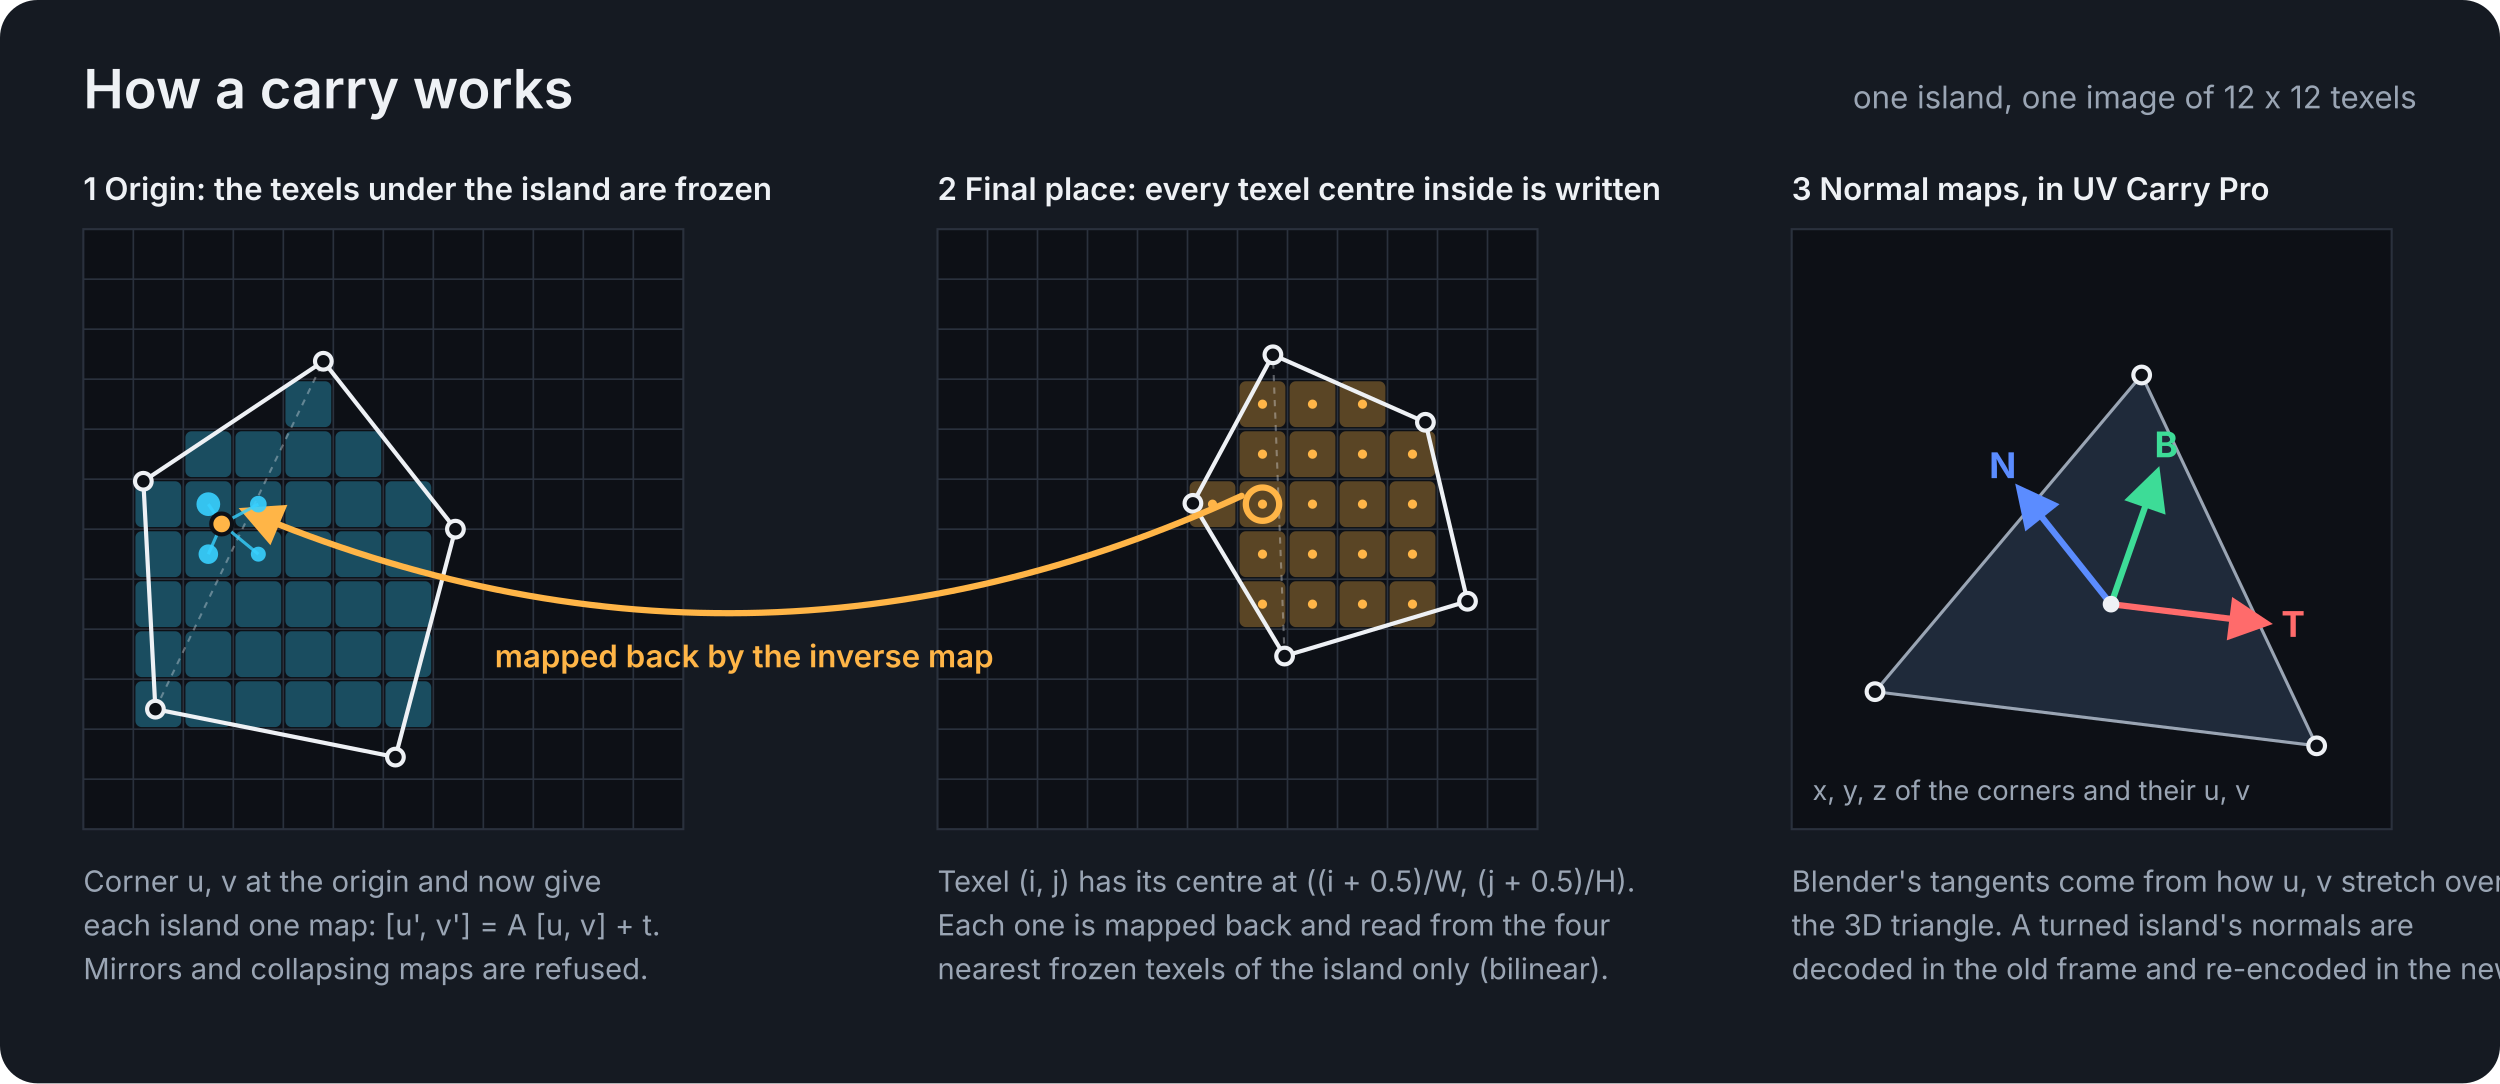
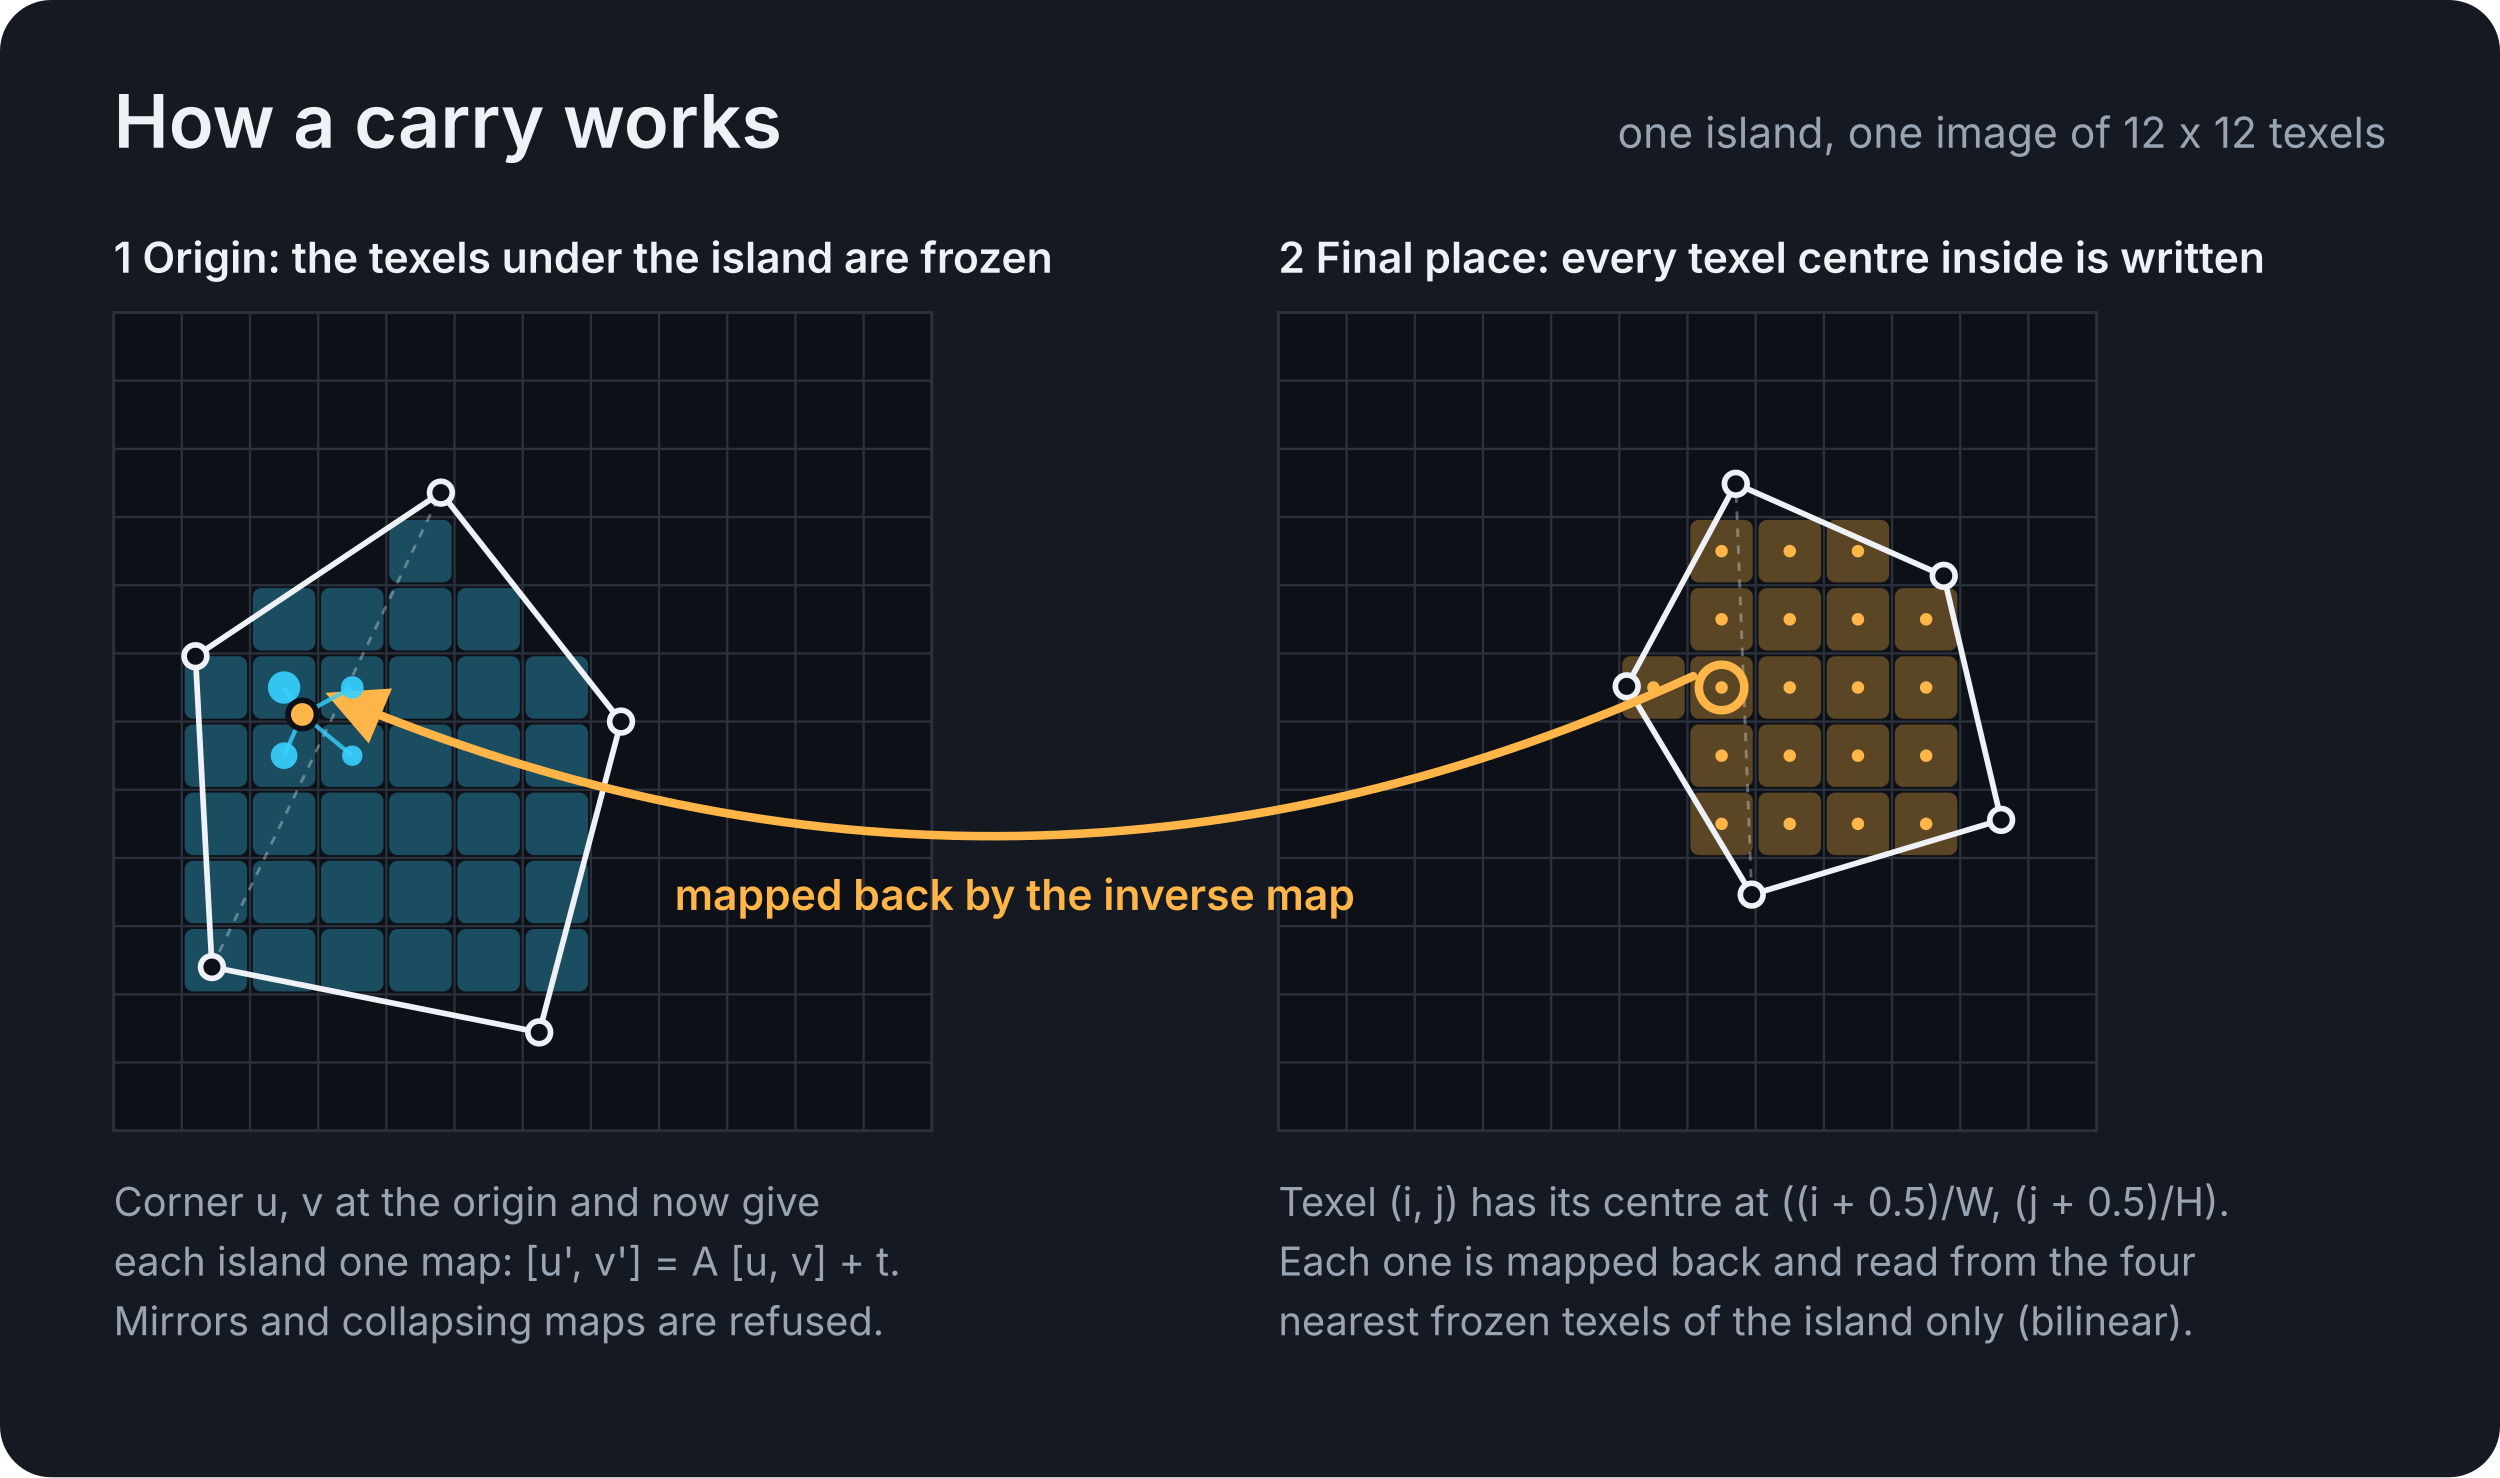
- <svg xmlns="http://www.w3.org/2000/svg" viewBox="0 0 1200 520" width="1200" height="520">
+ <svg xmlns="http://www.w3.org/2000/svg" viewBox="0 0 880 520" width="880" height="520">
  <defs>
    <marker id="tip-ffb547" viewBox="0 0 10 10" refX="8" refY="5" markerWidth="7" markerHeight="7" orient="auto-start-reverse">
      <path d="M0,0 L10,5 L0,10 z" fill="#ffb547" />
    </marker>
    <marker id="tip-38d0ff" viewBox="0 0 10 10" refX="8" refY="5" markerWidth="7" markerHeight="7" orient="auto-start-reverse">
      <path d="M0,0 L10,5 L0,10 z" fill="#38d0ff" />
    </marker>
    <marker id="tip-3ddc97" viewBox="0 0 10 10" refX="8" refY="5" markerWidth="7" markerHeight="7" orient="auto-start-reverse">
      <path d="M0,0 L10,5 L0,10 z" fill="#3ddc97" />
    </marker>
    <marker id="tip-ff6b6b" viewBox="0 0 10 10" refX="8" refY="5" markerWidth="7" markerHeight="7" orient="auto-start-reverse">
      <path d="M0,0 L10,5 L0,10 z" fill="#ff6b6b" />
    </marker>
    <marker id="tip-5b8cff" viewBox="0 0 10 10" refX="8" refY="5" markerWidth="7" markerHeight="7" orient="auto-start-reverse">
      <path d="M0,0 L10,5 L0,10 z" fill="#5b8cff" />
    </marker>
    <marker id="tip-eef1f5" viewBox="0 0 10 10" refX="8" refY="5" markerWidth="7" markerHeight="7" orient="auto-start-reverse">
      <path d="M0,0 L10,5 L0,10 z" fill="#eef1f5" />
    </marker>
  </defs>
-   <rect x="0" y="0" width="1200" height="520" rx="18" fill="#151a22" />
+   <rect x="0" y="0" width="880" height="520" rx="18" fill="#151a22" />
  <text x="40.0" y="52.0" font-family="Segoe UI, Inter, Helvetica Neue, Arial, sans-serif" font-size="26" fill="#eef1f5" text-anchor="start" font-weight="600">How a carry works</text>
-   <text x="1160.0" y="52.0" font-family="Segoe UI, Inter, Helvetica Neue, Arial, sans-serif" font-size="15" fill="#9aa5b4" text-anchor="end" font-weight="400">one island, one image of 12 x 12 texels</text>
+   <text x="840.0" y="52.0" font-family="Segoe UI, Inter, Helvetica Neue, Arial, sans-serif" font-size="15" fill="#9aa5b4" text-anchor="end" font-weight="400">one island, one image of 12 x 12 texels</text>
  <rect x="40" y="110" width="288" height="288" fill="#0d1016" stroke="#2a313d" stroke-width="1" />
  <rect x="65" y="327" width="22" height="22" rx="3" fill="#38d0ff" fill-opacity="0.32" />
  <rect x="89" y="327" width="22" height="22" rx="3" fill="#38d0ff" fill-opacity="0.32" />
  <rect x="113" y="327" width="22" height="22" rx="3" fill="#38d0ff" fill-opacity="0.32" />
  <rect x="137" y="327" width="22" height="22" rx="3" fill="#38d0ff" fill-opacity="0.32" />
  <rect x="161" y="327" width="22" height="22" rx="3" fill="#38d0ff" fill-opacity="0.32" />
  <rect x="185" y="327" width="22" height="22" rx="3" fill="#38d0ff" fill-opacity="0.32" />
  <rect x="65" y="303" width="22" height="22" rx="3" fill="#38d0ff" fill-opacity="0.32" />
  <rect x="89" y="303" width="22" height="22" rx="3" fill="#38d0ff" fill-opacity="0.32" />
  <rect x="113" y="303" width="22" height="22" rx="3" fill="#38d0ff" fill-opacity="0.32" />
  <rect x="137" y="303" width="22" height="22" rx="3" fill="#38d0ff" fill-opacity="0.32" />
  <rect x="161" y="303" width="22" height="22" rx="3" fill="#38d0ff" fill-opacity="0.32" />
  <rect x="185" y="303" width="22" height="22" rx="3" fill="#38d0ff" fill-opacity="0.32" />
  <rect x="65" y="279" width="22" height="22" rx="3" fill="#38d0ff" fill-opacity="0.32" />
  <rect x="89" y="279" width="22" height="22" rx="3" fill="#38d0ff" fill-opacity="0.32" />
  <rect x="113" y="279" width="22" height="22" rx="3" fill="#38d0ff" fill-opacity="0.32" />
  <rect x="137" y="279" width="22" height="22" rx="3" fill="#38d0ff" fill-opacity="0.32" />
  <rect x="161" y="279" width="22" height="22" rx="3" fill="#38d0ff" fill-opacity="0.32" />
  <rect x="185" y="279" width="22" height="22" rx="3" fill="#38d0ff" fill-opacity="0.32" />
  <rect x="65" y="255" width="22" height="22" rx="3" fill="#38d0ff" fill-opacity="0.32" />
  <rect x="89" y="255" width="22" height="22" rx="3" fill="#38d0ff" fill-opacity="0.32" />
  <rect x="113" y="255" width="22" height="22" rx="3" fill="#38d0ff" fill-opacity="0.32" />
  <rect x="137" y="255" width="22" height="22" rx="3" fill="#38d0ff" fill-opacity="0.32" />
  <rect x="161" y="255" width="22" height="22" rx="3" fill="#38d0ff" fill-opacity="0.32" />
  <rect x="185" y="255" width="22" height="22" rx="3" fill="#38d0ff" fill-opacity="0.32" />
  <rect x="65" y="231" width="22" height="22" rx="3" fill="#38d0ff" fill-opacity="0.32" />
  <rect x="89" y="231" width="22" height="22" rx="3" fill="#38d0ff" fill-opacity="0.32" />
  <rect x="113" y="231" width="22" height="22" rx="3" fill="#38d0ff" fill-opacity="0.32" />
  <rect x="137" y="231" width="22" height="22" rx="3" fill="#38d0ff" fill-opacity="0.32" />
  <rect x="161" y="231" width="22" height="22" rx="3" fill="#38d0ff" fill-opacity="0.32" />
  <rect x="185" y="231" width="22" height="22" rx="3" fill="#38d0ff" fill-opacity="0.32" />
  <rect x="89" y="207" width="22" height="22" rx="3" fill="#38d0ff" fill-opacity="0.32" />
  <rect x="113" y="207" width="22" height="22" rx="3" fill="#38d0ff" fill-opacity="0.32" />
  <rect x="137" y="207" width="22" height="22" rx="3" fill="#38d0ff" fill-opacity="0.32" />
  <rect x="161" y="207" width="22" height="22" rx="3" fill="#38d0ff" fill-opacity="0.32" />
  <rect x="137" y="183" width="22" height="22" rx="3" fill="#38d0ff" fill-opacity="0.32" />
  <line x1="64" y1="110" x2="64" y2="398" stroke="#2a313d" stroke-width="0.8" />
  <line x1="40" y1="134" x2="328" y2="134" stroke="#2a313d" stroke-width="0.8" />
  <line x1="88" y1="110" x2="88" y2="398" stroke="#2a313d" stroke-width="0.8" />
  <line x1="40" y1="158" x2="328" y2="158" stroke="#2a313d" stroke-width="0.8" />
  <line x1="112" y1="110" x2="112" y2="398" stroke="#2a313d" stroke-width="0.8" />
  <line x1="40" y1="182" x2="328" y2="182" stroke="#2a313d" stroke-width="0.8" />
  <line x1="136" y1="110" x2="136" y2="398" stroke="#2a313d" stroke-width="0.8" />
  <line x1="40" y1="206" x2="328" y2="206" stroke="#2a313d" stroke-width="0.8" />
  <line x1="160" y1="110" x2="160" y2="398" stroke="#2a313d" stroke-width="0.8" />
  <line x1="40" y1="230" x2="328" y2="230" stroke="#2a313d" stroke-width="0.8" />
  <line x1="184" y1="110" x2="184" y2="398" stroke="#2a313d" stroke-width="0.8" />
  <line x1="40" y1="254" x2="328" y2="254" stroke="#2a313d" stroke-width="0.8" />
  <line x1="208" y1="110" x2="208" y2="398" stroke="#2a313d" stroke-width="0.8" />
  <line x1="40" y1="278" x2="328" y2="278" stroke="#2a313d" stroke-width="0.8" />
  <line x1="232" y1="110" x2="232" y2="398" stroke="#2a313d" stroke-width="0.8" />
  <line x1="40" y1="302" x2="328" y2="302" stroke="#2a313d" stroke-width="0.8" />
  <line x1="256" y1="110" x2="256" y2="398" stroke="#2a313d" stroke-width="0.8" />
  <line x1="40" y1="326" x2="328" y2="326" stroke="#2a313d" stroke-width="0.8" />
  <line x1="280" y1="110" x2="280" y2="398" stroke="#2a313d" stroke-width="0.8" />
  <line x1="40" y1="350" x2="328" y2="350" stroke="#2a313d" stroke-width="0.8" />
  <line x1="304" y1="110" x2="304" y2="398" stroke="#2a313d" stroke-width="0.8" />
  <line x1="40" y1="374" x2="328" y2="374" stroke="#2a313d" stroke-width="0.8" />
  <line x1="74.6" y1="340.4" x2="155.2" y2="173.4" stroke="#eef1f5" stroke-opacity="0.35" stroke-width="1" stroke-dasharray="3 3" />
  <line x1="74.6" y1="340.4" x2="68.8" y2="231.0" stroke="#eef1f5" stroke-opacity="0.35" stroke-width="1" stroke-dasharray="3 3" />
  <polygon points="74.6,340.4 189.8,363.4 218.6,254.0 155.2,173.4 68.8,231.0" fill="none" stroke="#eef1f5" stroke-width="2" stroke-linejoin="round" />
  <circle cx="74.6" cy="340.4" r="4" fill="#0d1016" stroke="#eef1f5" stroke-width="2" />
  <circle cx="189.8" cy="363.4" r="4" fill="#0d1016" stroke="#eef1f5" stroke-width="2" />
  <circle cx="218.6" cy="254.0" r="4" fill="#0d1016" stroke="#eef1f5" stroke-width="2" />
  <circle cx="155.2" cy="173.4" r="4" fill="#0d1016" stroke="#eef1f5" stroke-width="2" />
  <circle cx="68.8" cy="231.0" r="4" fill="#0d1016" stroke="#eef1f5" stroke-width="2" />
  <text x="40.0" y="96.0" font-family="Segoe UI, Inter, Helvetica Neue, Arial, sans-serif" font-size="15" fill="#eef1f5" text-anchor="start" font-weight="600">1  Origin: the texels under the island are frozen</text>
  <rect x="450" y="110" width="288" height="288" fill="#0d1016" stroke="#2a313d" stroke-width="1" />
  <rect x="595" y="279" width="22" height="22" rx="3" fill="#ffb547" fill-opacity="0.32" />
  <circle cx="606.0" cy="290.0" r="2.2" fill="#ffb547" />
  <rect x="619" y="279" width="22" height="22" rx="3" fill="#ffb547" fill-opacity="0.32" />
  <circle cx="630.0" cy="290.0" r="2.2" fill="#ffb547" />
  <rect x="643" y="279" width="22" height="22" rx="3" fill="#ffb547" fill-opacity="0.32" />
  <circle cx="654.0" cy="290.0" r="2.2" fill="#ffb547" />
  <rect x="667" y="279" width="22" height="22" rx="3" fill="#ffb547" fill-opacity="0.32" />
  <circle cx="678.0" cy="290.0" r="2.2" fill="#ffb547" />
  <rect x="595" y="255" width="22" height="22" rx="3" fill="#ffb547" fill-opacity="0.32" />
  <circle cx="606.0" cy="266.0" r="2.2" fill="#ffb547" />
  <rect x="619" y="255" width="22" height="22" rx="3" fill="#ffb547" fill-opacity="0.32" />
  <circle cx="630.0" cy="266.0" r="2.2" fill="#ffb547" />
  <rect x="643" y="255" width="22" height="22" rx="3" fill="#ffb547" fill-opacity="0.32" />
  <circle cx="654.0" cy="266.0" r="2.2" fill="#ffb547" />
  <rect x="667" y="255" width="22" height="22" rx="3" fill="#ffb547" fill-opacity="0.32" />
  <circle cx="678.0" cy="266.0" r="2.2" fill="#ffb547" />
  <rect x="571" y="231" width="22" height="22" rx="3" fill="#ffb547" fill-opacity="0.32" />
  <circle cx="582.0" cy="242.0" r="2.2" fill="#ffb547" />
  <rect x="595" y="231" width="22" height="22" rx="3" fill="#ffb547" fill-opacity="0.32" />
  <circle cx="606.0" cy="242.0" r="2.2" fill="#ffb547" />
  <rect x="619" y="231" width="22" height="22" rx="3" fill="#ffb547" fill-opacity="0.32" />
  <circle cx="630.0" cy="242.0" r="2.2" fill="#ffb547" />
  <rect x="643" y="231" width="22" height="22" rx="3" fill="#ffb547" fill-opacity="0.32" />
  <circle cx="654.0" cy="242.0" r="2.2" fill="#ffb547" />
  <rect x="667" y="231" width="22" height="22" rx="3" fill="#ffb547" fill-opacity="0.32" />
  <circle cx="678.0" cy="242.0" r="2.2" fill="#ffb547" />
  <rect x="595" y="207" width="22" height="22" rx="3" fill="#ffb547" fill-opacity="0.32" />
  <circle cx="606.0" cy="218.0" r="2.2" fill="#ffb547" />
  <rect x="619" y="207" width="22" height="22" rx="3" fill="#ffb547" fill-opacity="0.32" />
  <circle cx="630.0" cy="218.0" r="2.2" fill="#ffb547" />
  <rect x="643" y="207" width="22" height="22" rx="3" fill="#ffb547" fill-opacity="0.32" />
  <circle cx="654.0" cy="218.0" r="2.2" fill="#ffb547" />
  <rect x="667" y="207" width="22" height="22" rx="3" fill="#ffb547" fill-opacity="0.32" />
  <circle cx="678.0" cy="218.0" r="2.2" fill="#ffb547" />
  <rect x="595" y="183" width="22" height="22" rx="3" fill="#ffb547" fill-opacity="0.32" />
  <circle cx="606.0" cy="194.0" r="2.2" fill="#ffb547" />
  <rect x="619" y="183" width="22" height="22" rx="3" fill="#ffb547" fill-opacity="0.32" />
  <circle cx="630.0" cy="194.0" r="2.2" fill="#ffb547" />
  <rect x="643" y="183" width="22" height="22" rx="3" fill="#ffb547" fill-opacity="0.32" />
  <circle cx="654.0" cy="194.0" r="2.2" fill="#ffb547" />
  <line x1="474" y1="110" x2="474" y2="398" stroke="#2a313d" stroke-width="0.8" />
  <line x1="450" y1="134" x2="738" y2="134" stroke="#2a313d" stroke-width="0.8" />
  <line x1="498" y1="110" x2="498" y2="398" stroke="#2a313d" stroke-width="0.8" />
  <line x1="450" y1="158" x2="738" y2="158" stroke="#2a313d" stroke-width="0.8" />
  <line x1="522" y1="110" x2="522" y2="398" stroke="#2a313d" stroke-width="0.8" />
  <line x1="450" y1="182" x2="738" y2="182" stroke="#2a313d" stroke-width="0.8" />
  <line x1="546" y1="110" x2="546" y2="398" stroke="#2a313d" stroke-width="0.8" />
  <line x1="450" y1="206" x2="738" y2="206" stroke="#2a313d" stroke-width="0.8" />
  <line x1="570" y1="110" x2="570" y2="398" stroke="#2a313d" stroke-width="0.8" />
  <line x1="450" y1="230" x2="738" y2="230" stroke="#2a313d" stroke-width="0.8" />
  <line x1="594" y1="110" x2="594" y2="398" stroke="#2a313d" stroke-width="0.8" />
  <line x1="450" y1="254" x2="738" y2="254" stroke="#2a313d" stroke-width="0.8" />
  <line x1="618" y1="110" x2="618" y2="398" stroke="#2a313d" stroke-width="0.8" />
  <line x1="450" y1="278" x2="738" y2="278" stroke="#2a313d" stroke-width="0.8" />
  <line x1="642" y1="110" x2="642" y2="398" stroke="#2a313d" stroke-width="0.8" />
  <line x1="450" y1="302" x2="738" y2="302" stroke="#2a313d" stroke-width="0.8" />
  <line x1="666" y1="110" x2="666" y2="398" stroke="#2a313d" stroke-width="0.8" />
  <line x1="450" y1="326" x2="738" y2="326" stroke="#2a313d" stroke-width="0.8" />
  <line x1="690" y1="110" x2="690" y2="398" stroke="#2a313d" stroke-width="0.8" />
  <line x1="450" y1="350" x2="738" y2="350" stroke="#2a313d" stroke-width="0.8" />
  <line x1="714" y1="110" x2="714" y2="398" stroke="#2a313d" stroke-width="0.8" />
  <line x1="450" y1="374" x2="738" y2="374" stroke="#2a313d" stroke-width="0.8" />
  <line x1="616.6" y1="314.9" x2="611.0" y2="170.3" stroke="#eef1f5" stroke-opacity="0.35" stroke-width="1" stroke-dasharray="3 3" />
  <line x1="616.6" y1="314.9" x2="572.6" y2="241.6" stroke="#eef1f5" stroke-opacity="0.35" stroke-width="1" stroke-dasharray="3 3" />
  <polygon points="616.6,314.9 704.4,288.6 684.2,202.7 611.0,170.3 572.6,241.6" fill="none" stroke="#eef1f5" stroke-width="2" stroke-linejoin="round" />
  <circle cx="616.6" cy="314.9" r="4" fill="#0d1016" stroke="#eef1f5" stroke-width="2" />
  <circle cx="704.4" cy="288.6" r="4" fill="#0d1016" stroke="#eef1f5" stroke-width="2" />
  <circle cx="684.2" cy="202.7" r="4" fill="#0d1016" stroke="#eef1f5" stroke-width="2" />
  <circle cx="611.0" cy="170.3" r="4" fill="#0d1016" stroke="#eef1f5" stroke-width="2" />
  <circle cx="572.6" cy="241.6" r="4" fill="#0d1016" stroke="#eef1f5" stroke-width="2" />
  <text x="450.0" y="96.0" font-family="Segoe UI, Inter, Helvetica Neue, Arial, sans-serif" font-size="15" fill="#eef1f5" text-anchor="start" font-weight="600">2  Final place: every texel centre inside is written</text>
  <circle cx="606.0" cy="242.0" r="8" fill="none" stroke="#ffb547" stroke-width="3" />
  <path d="M596.0,238.0 Q358.8,346.8 118.4,245.5" fill="none" stroke="#ffb547" stroke-width="3" stroke-linecap="round" marker-end="url(#tip-ffb547)" />
  <text x="357.2" y="320.3" font-family="Segoe UI, Inter, Helvetica Neue, Arial, sans-serif" font-size="15" fill="#ffb547" text-anchor="middle" font-weight="600">mapped back by the inverse map</text>
  <circle cx="100.0" cy="266.0" r="4.7" fill="#38d0ff" fill-opacity="0.9" />
  <line x1="100.0" y1="266.0" x2="106.4" y2="251.5" stroke="#38d0ff" stroke-width="1.5" stroke-opacity="0.8" />
  <circle cx="100.0" cy="242.0" r="5.7" fill="#38d0ff" fill-opacity="0.9" />
  <line x1="100.0" y1="242.0" x2="106.4" y2="251.5" stroke="#38d0ff" stroke-width="1.5" stroke-opacity="0.8" />
  <circle cx="124.0" cy="266.0" r="3.6" fill="#38d0ff" fill-opacity="0.9" />
  <line x1="124.0" y1="266.0" x2="106.4" y2="251.5" stroke="#38d0ff" stroke-width="1.5" stroke-opacity="0.8" />
  <circle cx="124.0" cy="242.0" r="4.0" fill="#38d0ff" fill-opacity="0.9" />
  <line x1="124.0" y1="242.0" x2="106.4" y2="251.5" stroke="#38d0ff" stroke-width="1.5" stroke-opacity="0.8" />
  <circle cx="106.4" cy="251.5" r="5" fill="#ffb547" stroke="#0d1016" stroke-width="2" />
-   <text x="860.0" y="96.0" font-family="Segoe UI, Inter, Helvetica Neue, Arial, sans-serif" font-size="15" fill="#eef1f5" text-anchor="start" font-weight="600">3  Normal maps, in UV Carry Pro</text>
-   <rect x="860" y="110" width="288" height="288" fill="#0d1016" stroke="#2a313d" stroke-width="1" />
-   <polygon points="900.0,332.0 1112.0,358.0 1028.0,180.0" fill="#1f2a3a" stroke="#9aa5b4" stroke-width="1.5" stroke-linejoin="round" />
-   <circle cx="900.0" cy="332.0" r="4" fill="#0d1016" stroke="#eef1f5" stroke-width="2" />
-   <circle cx="1112.0" cy="358.0" r="4" fill="#0d1016" stroke="#eef1f5" stroke-width="2" />
-   <circle cx="1028.0" cy="180.0" r="4" fill="#0d1016" stroke="#eef1f5" stroke-width="2" />
-   <path d="M1013.3,290.0 Q1050.1,294.5 1086.8,299.0" fill="none" stroke="#ff6b6b" stroke-width="3" stroke-linecap="round" marker-end="url(#tip-ff6b6b)" />
-   <text x="1100.7" y="305.7" font-family="Segoe UI, Inter, Helvetica Neue, Arial, sans-serif" font-size="17" fill="#ff6b6b" text-anchor="middle" font-weight="700">T</text>
-   <path d="M1013.3,290.0 Q1024.2,258.9 1035.1,227.7" fill="none" stroke="#3ddc97" stroke-width="3" stroke-linecap="round" marker-end="url(#tip-3ddc97)" />
-   <text x="1039.8" y="219.5" font-family="Segoe UI, Inter, Helvetica Neue, Arial, sans-serif" font-size="17" fill="#3ddc97" text-anchor="middle" font-weight="700">B</text>
-   <path d="M1013.3,290.0 Q991.6,262.7 969.9,235.4" fill="none" stroke="#5b8cff" stroke-width="3" stroke-linecap="round" marker-end="url(#tip-5b8cff)" />
-   <text x="961.3" y="229.5" font-family="Segoe UI, Inter, Helvetica Neue, Arial, sans-serif" font-size="17" fill="#5b8cff" text-anchor="middle" font-weight="700">N</text>
-   <circle cx="1013.3" cy="290.0" r="4" fill="#eef1f5" />
-   <text x="870.0" y="384.0" font-family="Segoe UI, Inter, Helvetica Neue, Arial, sans-serif" font-size="13" fill="#9aa5b4" text-anchor="start" font-weight="400">x, y, z of the corners and their u, v</text>
  <text x="40.0" y="428.0" font-family="Segoe UI, Inter, Helvetica Neue, Arial, sans-serif" font-size="14" fill="#9aa5b4" text-anchor="start" font-weight="400">Corner u, v at the origin and now give</text>
  <text x="40.0" y="449.0" font-family="Segoe UI, Inter, Helvetica Neue, Arial, sans-serif" font-size="14" fill="#9aa5b4" text-anchor="start" font-weight="400">each island one map:  [u', v'] = A [u, v] + t.</text>
  <text x="40.0" y="470.0" font-family="Segoe UI, Inter, Helvetica Neue, Arial, sans-serif" font-size="14" fill="#9aa5b4" text-anchor="start" font-weight="400">Mirrors and collapsing maps are refused.</text>
  <text x="450.0" y="428.0" font-family="Segoe UI, Inter, Helvetica Neue, Arial, sans-serif" font-size="14" fill="#9aa5b4" text-anchor="start" font-weight="400">Texel (i, j) has its centre at ((i + 0.5)/W, (j + 0.5)/H).</text>
  <text x="450.0" y="449.0" font-family="Segoe UI, Inter, Helvetica Neue, Arial, sans-serif" font-size="14" fill="#9aa5b4" text-anchor="start" font-weight="400">Each one is mapped back and read from the four</text>
  <text x="450.0" y="470.0" font-family="Segoe UI, Inter, Helvetica Neue, Arial, sans-serif" font-size="14" fill="#9aa5b4" text-anchor="start" font-weight="400">nearest frozen texels of the island only (bilinear).</text>
-   <text x="860.0" y="428.0" font-family="Segoe UI, Inter, Helvetica Neue, Arial, sans-serif" font-size="14" fill="#9aa5b4" text-anchor="start" font-weight="400">Blender's tangents come from how u, v stretch over</text>
-   <text x="860.0" y="449.0" font-family="Segoe UI, Inter, Helvetica Neue, Arial, sans-serif" font-size="14" fill="#9aa5b4" text-anchor="start" font-weight="400">the 3D triangle. A turned island's normals are</text>
-   <text x="860.0" y="470.0" font-family="Segoe UI, Inter, Helvetica Neue, Arial, sans-serif" font-size="14" fill="#9aa5b4" text-anchor="start" font-weight="400">decoded in the old frame and re-encoded in the new.</text>
</svg>
